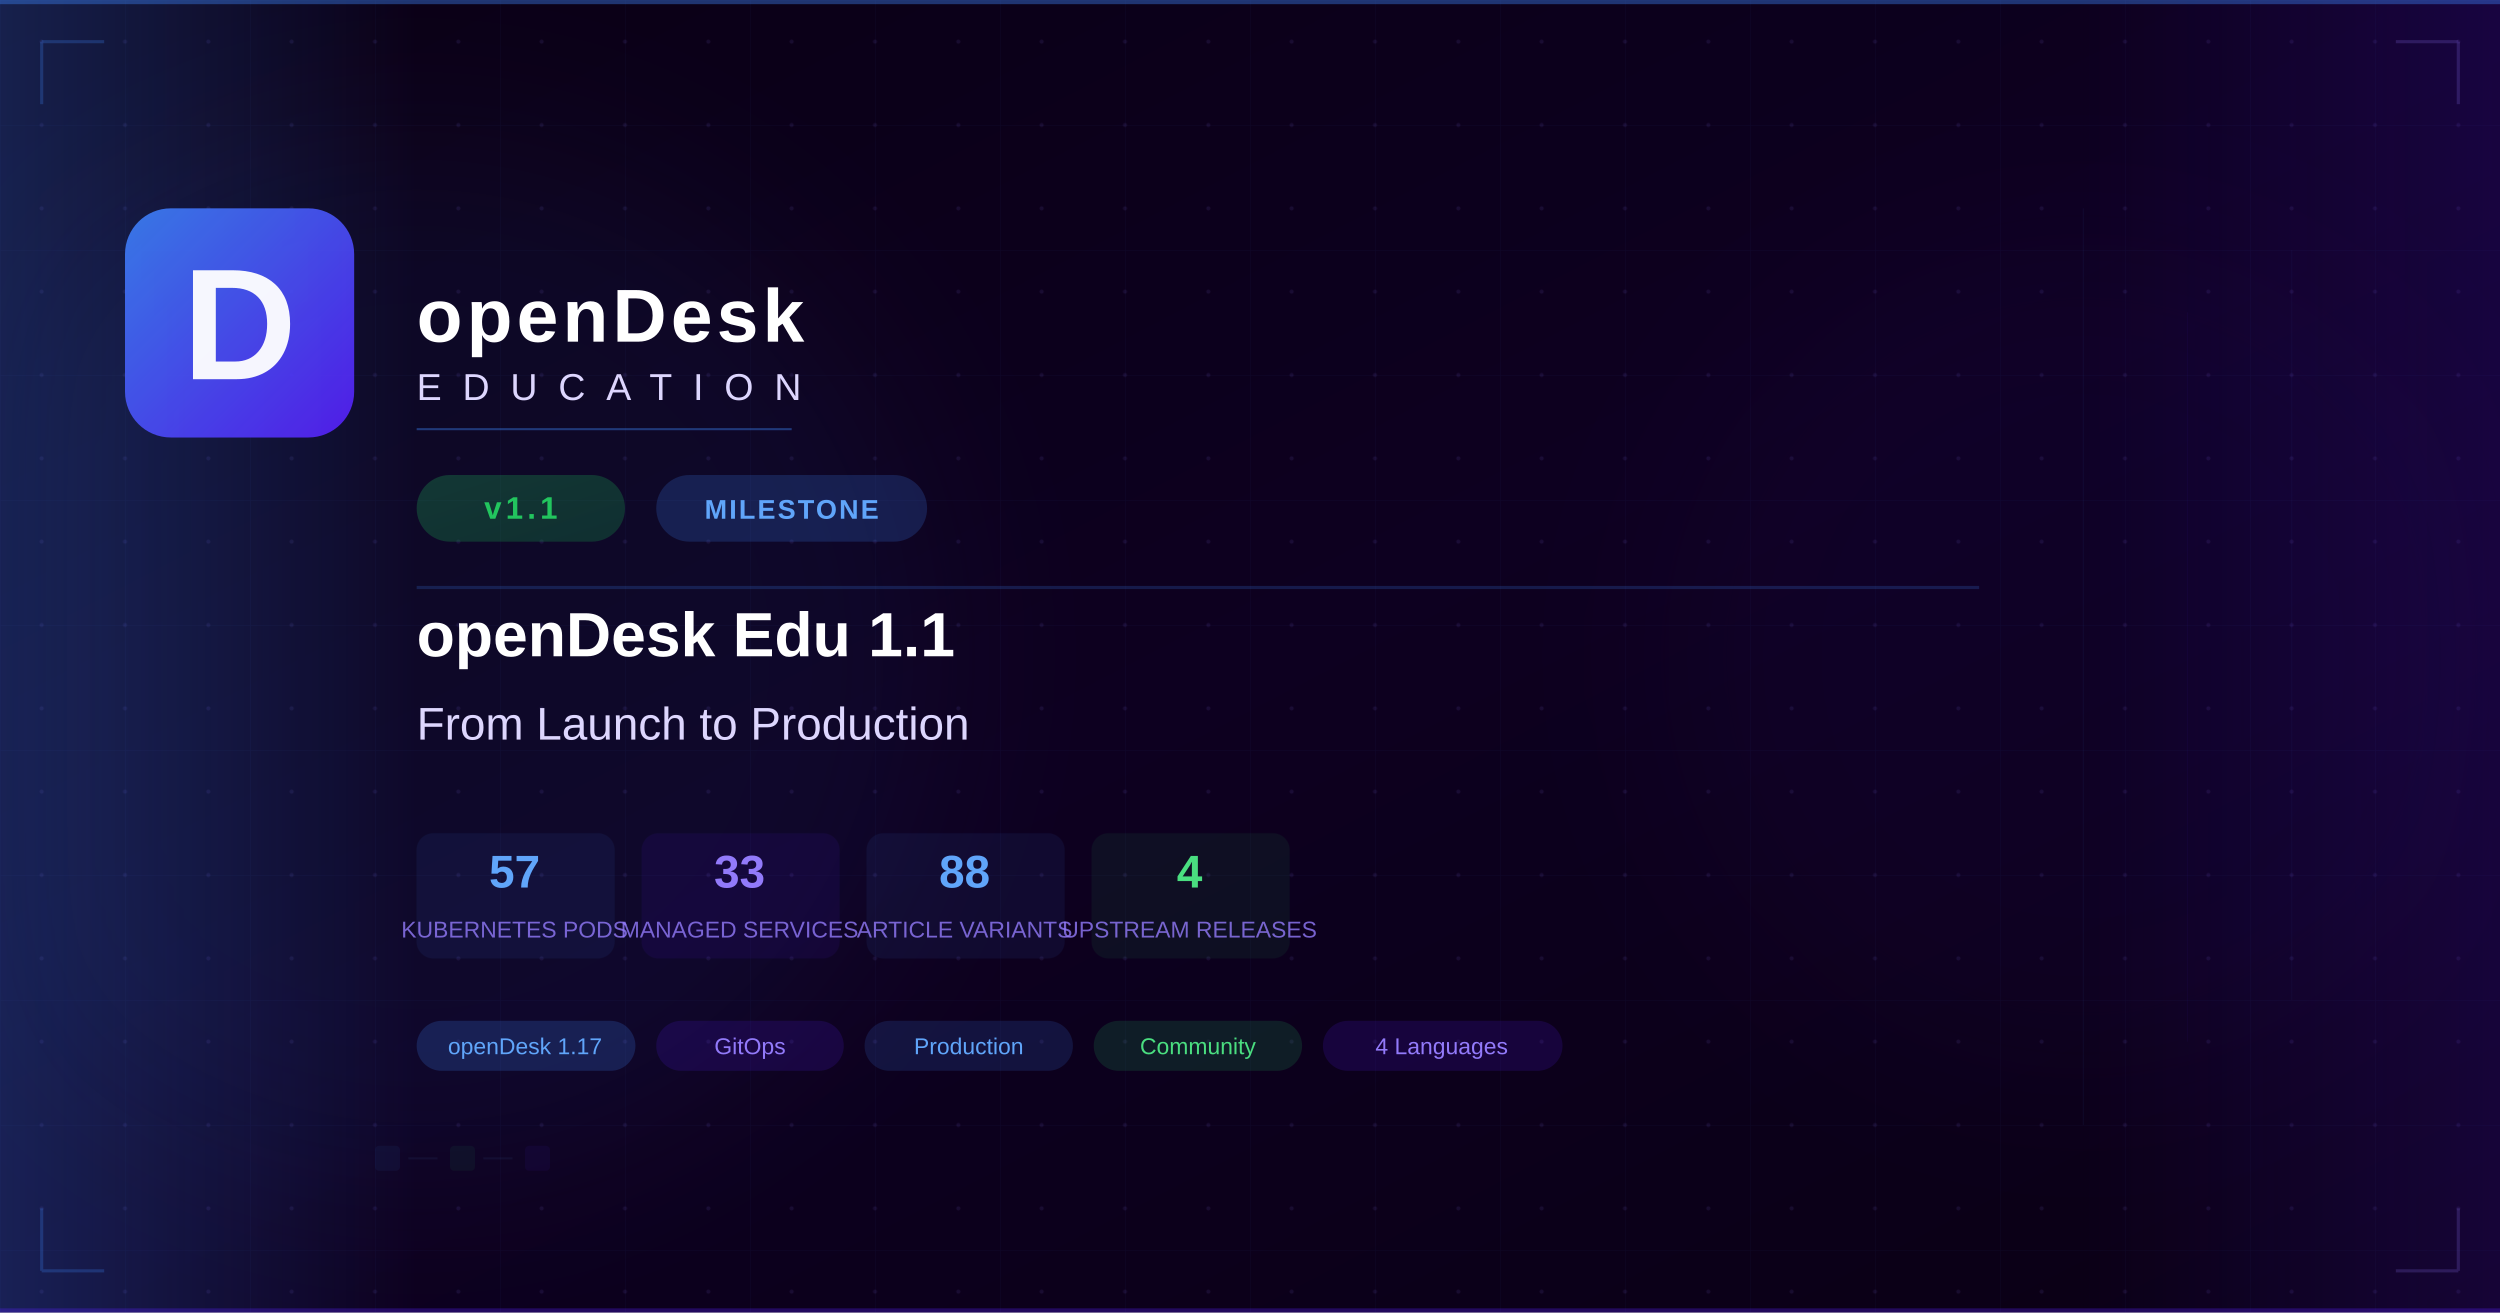
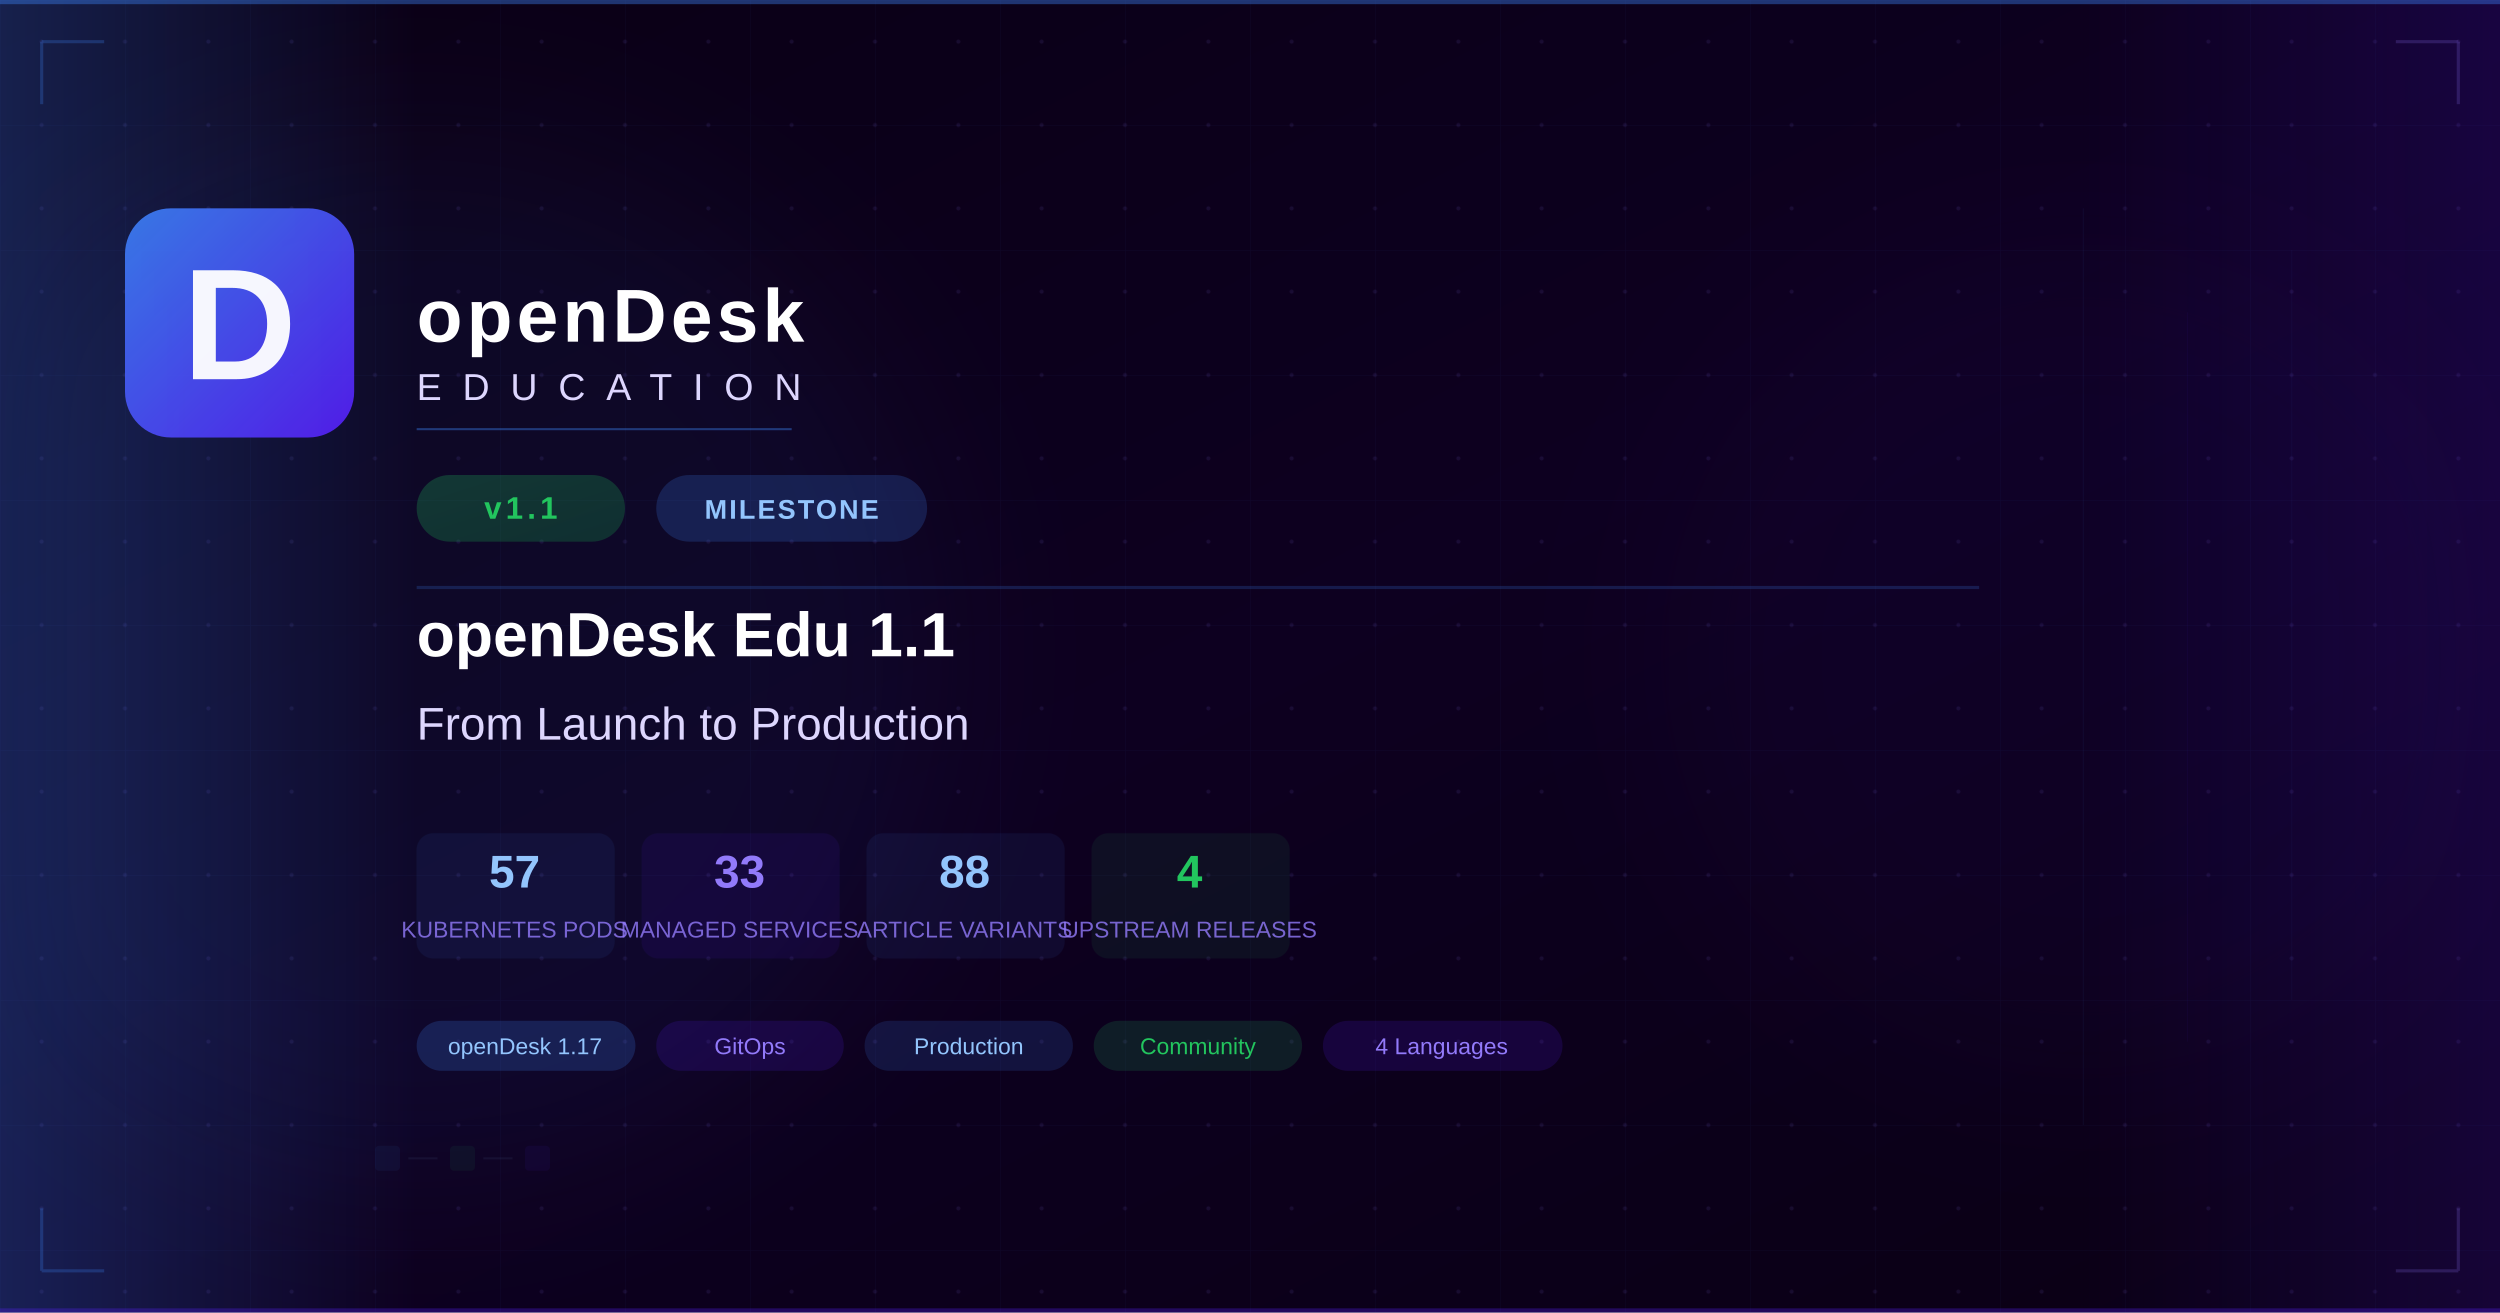
<svg xmlns="http://www.w3.org/2000/svg" viewBox="0 0 1200 630" width="1200" height="630">
  <defs>
    <linearGradient id="bgGrad" x1="0%" y1="0%" x2="100%" y2="100%">
      <stop offset="0%" stop-color="#0a0014" />
      <stop offset="50%" stop-color="#0d0020" />
      <stop offset="100%" stop-color="#0a0014" />
    </linearGradient>
    <linearGradient id="accentLeft" x1="0%" y1="0%" x2="100%" y2="0%">
      <stop offset="0%" stop-color="#3b82f6" stop-opacity="0.25" />
      <stop offset="100%" stop-color="#3b82f6" stop-opacity="0" />
    </linearGradient>
    <linearGradient id="accentRight" x1="100%" y1="0%" x2="0%" y2="0%">
      <stop offset="0%" stop-color="#571EFA" stop-opacity="0.15" />
      <stop offset="100%" stop-color="#571EFA" stop-opacity="0" />
    </linearGradient>
    <linearGradient id="iconGrad" x1="0%" y1="0%" x2="100%" y2="100%">
      <stop offset="0%" stop-color="#3b82f6" />
      <stop offset="100%" stop-color="#571EFA" />
    </linearGradient>
    <linearGradient id="badgeGrad" x1="0%" y1="0%" x2="100%" y2="100%">
      <stop offset="0%" stop-color="#22c55e" />
      <stop offset="100%" stop-color="#16a34a" />
    </linearGradient>
    <filter id="glowWide" x="-100%" y="-100%" width="300%" height="300%">
      <feGaussianBlur in="SourceGraphic" stdDeviation="40" />
    </filter>
    <pattern id="grid" width="60" height="60" patternUnits="userSpaceOnUse">
      <path d="M 60 0 L 0 0 0 60" fill="none" stroke="#3b82f6" stroke-width="0.5" opacity="0.06" />
    </pattern>
    <pattern id="dotGrid" width="40" height="40" patternUnits="userSpaceOnUse">
      <circle cx="20" cy="20" r="1" fill="#927AFA" opacity="0.1" />
    </pattern>
  </defs>
  <rect width="1200" height="630" fill="url(#bgGrad)" />
  <rect width="1200" height="630" fill="url(#grid)" />
  <rect width="1200" height="630" fill="url(#dotGrid)" />
  <rect x="0" y="0" width="200" height="630" fill="url(#accentLeft)" />
  <rect x="1000" y="0" width="200" height="630" fill="url(#accentRight)" />
  <rect x="0" y="0" width="1200" height="2" fill="#3b82f6" opacity="0.4" />
  <rect x="0" y="628" width="1200" height="2" fill="#571EFA" opacity="0.3" />
  <ellipse cx="200" cy="315" rx="250" ry="250" fill="#3b82f6" opacity="0.06" filter="url(#glowWide)" />
  <ellipse cx="1000" cy="315" rx="200" ry="200" fill="#571EFA" opacity="0.04" filter="url(#glowWide)" />
  <g transform="translate(60, 100)">
    <rect x="0" y="0" width="110" height="110" rx="22" fill="url(#iconGrad)" opacity="0.9" />
    <text x="55" y="82" text-anchor="middle" font-family="Arial, Helvetica, sans-serif" font-size="76" font-weight="bold" fill="white" opacity="0.95">D</text>
  </g>
  <text x="200" y="164" font-family="Arial, Helvetica, sans-serif" font-size="36" font-weight="bold" fill="white" letter-spacing="2">openDesk</text>
  <text x="200" y="192" font-family="Arial, Helvetica, sans-serif" font-size="18" font-weight="300" fill="#DDD6FE" letter-spacing="10">EDUCATION</text>
  <line x1="200" y1="206" x2="380" y2="206" stroke="#3b82f6" stroke-width="1" opacity="0.4" />
  <g transform="translate(200, 228)">
    <rect x="0" y="0" width="100" height="32" rx="16" fill="url(#badgeGrad)" opacity="0.25" />
    <text x="50" y="21" text-anchor="middle" font-family="Arial, Helvetica, sans-serif" font-size="15" font-weight="700" fill="#22c55e" letter-spacing="2">v1.1</text>
  </g>
  <rect x="315" y="228" width="130" height="32" rx="16" fill="#3b82f6" opacity="0.2" />
-   <text x="380" y="249" text-anchor="middle" font-family="Arial, Helvetica, sans-serif" font-size="13" font-weight="600" fill="#60a5fa" letter-spacing="1">MILESTONE</text>
+   <text x="380" y="249" text-anchor="middle" font-family="Arial, Helvetica, sans-serif" font-size="13" font-weight="600" fill="#93c5fd" letter-spacing="1">MILESTONE</text>
  <line x1="200" y1="282" x2="950" y2="282" stroke="#3b82f6" stroke-width="1.5" opacity="0.2" />
  <text x="200" y="315" font-family="Arial, Helvetica, sans-serif" font-size="30" font-weight="700" fill="white">
    <tspan x="200" dy="0">openDesk Edu 1.1</tspan>
    <tspan x="200" dy="40" fill="#DDD6FE" font-weight="400" font-size="22">From Launch to Production</tspan>
  </text>
  <g transform="translate(200, 400)">
    <rect x="0" y="0" width="95" height="60" rx="8" fill="#3b82f6" opacity="0.08" stroke="#3b82f6" stroke-width="0.5" stroke-opacity="0.2" />
-     <text x="47" y="26" text-anchor="middle" font-family="Arial, Helvetica, sans-serif" font-size="22" font-weight="700" fill="#60a5fa">57</text>
+     <text x="47" y="26" text-anchor="middle" font-family="Arial, Helvetica, sans-serif" font-size="22" font-weight="700" fill="#93c5fd">57</text>
    <text x="47" y="50" text-anchor="middle" font-family="Arial, Helvetica, sans-serif" font-size="11" fill="#927AFA" opacity="0.8">KUBERNETES PODS</text>
    <rect x="108" y="0" width="95" height="60" rx="8" fill="#571EFA" opacity="0.08" stroke="#571EFA" stroke-width="0.5" stroke-opacity="0.2" />
    <text x="155" y="26" text-anchor="middle" font-family="Arial, Helvetica, sans-serif" font-size="22" font-weight="700" fill="#927AFA">33</text>
    <text x="155" y="50" text-anchor="middle" font-family="Arial, Helvetica, sans-serif" font-size="11" fill="#927AFA" opacity="0.8">MANAGED SERVICES</text>
    <rect x="216" y="0" width="95" height="60" rx="8" fill="#3b82f6" opacity="0.08" stroke="#3b82f6" stroke-width="0.5" stroke-opacity="0.2" />
-     <text x="263" y="26" text-anchor="middle" font-family="Arial, Helvetica, sans-serif" font-size="22" font-weight="700" fill="#60a5fa">88</text>
+     <text x="263" y="26" text-anchor="middle" font-family="Arial, Helvetica, sans-serif" font-size="22" font-weight="700" fill="#93c5fd">88</text>
    <text x="263" y="50" text-anchor="middle" font-family="Arial, Helvetica, sans-serif" font-size="11" fill="#927AFA" opacity="0.8">ARTICLE VARIANTS</text>
    <rect x="324" y="0" width="95" height="60" rx="8" fill="#22c55e" opacity="0.08" stroke="#22c55e" stroke-width="0.5" stroke-opacity="0.2" />
-     <text x="371" y="26" text-anchor="middle" font-family="Arial, Helvetica, sans-serif" font-size="22" font-weight="700" fill="#4ade80">4</text>
+     <text x="371" y="26" text-anchor="middle" font-family="Arial, Helvetica, sans-serif" font-size="22" font-weight="700" fill="#22c55e">4</text>
    <text x="371" y="50" text-anchor="middle" font-family="Arial, Helvetica, sans-serif" font-size="11" fill="#927AFA" opacity="0.8">UPSTREAM RELEASES</text>
  </g>
  <g transform="translate(200, 490)">
    <rect x="0" y="0" width="105" height="24" rx="12" fill="#3b82f6" opacity="0.2" />
-     <text x="52" y="16" text-anchor="middle" font-family="Arial, Helvetica, sans-serif" font-size="11" fill="#60a5fa" font-weight="500">openDesk 1.17</text>
+     <text x="52" y="16" text-anchor="middle" font-family="Arial, Helvetica, sans-serif" font-size="11" fill="#93c5fd" font-weight="500">openDesk 1.17</text>
    <rect x="115" y="0" width="90" height="24" rx="12" fill="#571EFA" opacity="0.15" />
    <text x="160" y="16" text-anchor="middle" font-family="Arial, Helvetica, sans-serif" font-size="11" fill="#927AFA" font-weight="500">GitOps</text>
    <rect x="215" y="0" width="100" height="24" rx="12" fill="#3b82f6" opacity="0.15" />
-     <text x="265" y="16" text-anchor="middle" font-family="Arial, Helvetica, sans-serif" font-size="11" fill="#60a5fa" font-weight="500">Production</text>
+     <text x="265" y="16" text-anchor="middle" font-family="Arial, Helvetica, sans-serif" font-size="11" fill="#93c5fd" font-weight="500">Production</text>
    <rect x="325" y="0" width="100" height="24" rx="12" fill="#22c55e" opacity="0.15" />
-     <text x="375" y="16" text-anchor="middle" font-family="Arial, Helvetica, sans-serif" font-size="11" fill="#4ade80" font-weight="500">Community</text>
+     <text x="375" y="16" text-anchor="middle" font-family="Arial, Helvetica, sans-serif" font-size="11" fill="#22c55e" font-weight="500">Community</text>
    <rect x="435" y="0" width="115" height="24" rx="12" fill="#571EFA" opacity="0.15" />
    <text x="492" y="16" text-anchor="middle" font-family="Arial, Helvetica, sans-serif" font-size="11" fill="#927AFA" font-weight="500">4 Languages</text>
  </g>
  <g opacity="0.06">
    <rect x="180" y="550" width="12" height="12" rx="2" fill="#3b82f6" />
-     <path d="M 196,556 L 210,556" stroke="#60a5fa" stroke-width="1" />
+     <path d="M 196,556 L 210,556" stroke="#93c5fd" stroke-width="1" />
    <rect x="216" y="550" width="12" height="12" rx="2" fill="#22c55e" />
-     <path d="M 232,556 L 246,556" stroke="#60a5fa" stroke-width="1" />
+     <path d="M 232,556 L 246,556" stroke="#93c5fd" stroke-width="1" />
    <rect x="252" y="550" width="12" height="12" rx="2" fill="#571EFA" />
  </g>
  <line x1="1000" y1="100" x2="1000" y2="540" stroke="#3b82f6" stroke-width="0.5" opacity="0.06" />
  <line x1="1050" y1="150" x2="1050" y2="500" stroke="#571EFA" stroke-width="0.5" opacity="0.05" />
  <line x1="1100" y1="120" x2="1100" y2="480" stroke="#3b82f6" stroke-width="0.5" opacity="0.04" />
  <path d="M 20,20 L 50,20 M 20,20 L 20,50" stroke="#3b82f6" stroke-width="1.5" opacity="0.25" fill="none" />
  <path d="M 1180,20 L 1150,20 M 1180,20 L 1180,50" stroke="#927AFA" stroke-width="1.5" opacity="0.2" fill="none" />
  <path d="M 20,610 L 50,610 M 20,610 L 20,580" stroke="#3b82f6" stroke-width="1.5" opacity="0.25" fill="none" />
  <path d="M 1180,610 L 1150,610 M 1180,610 L 1180,580" stroke="#927AFA" stroke-width="1.5" opacity="0.2" fill="none" />
</svg>
